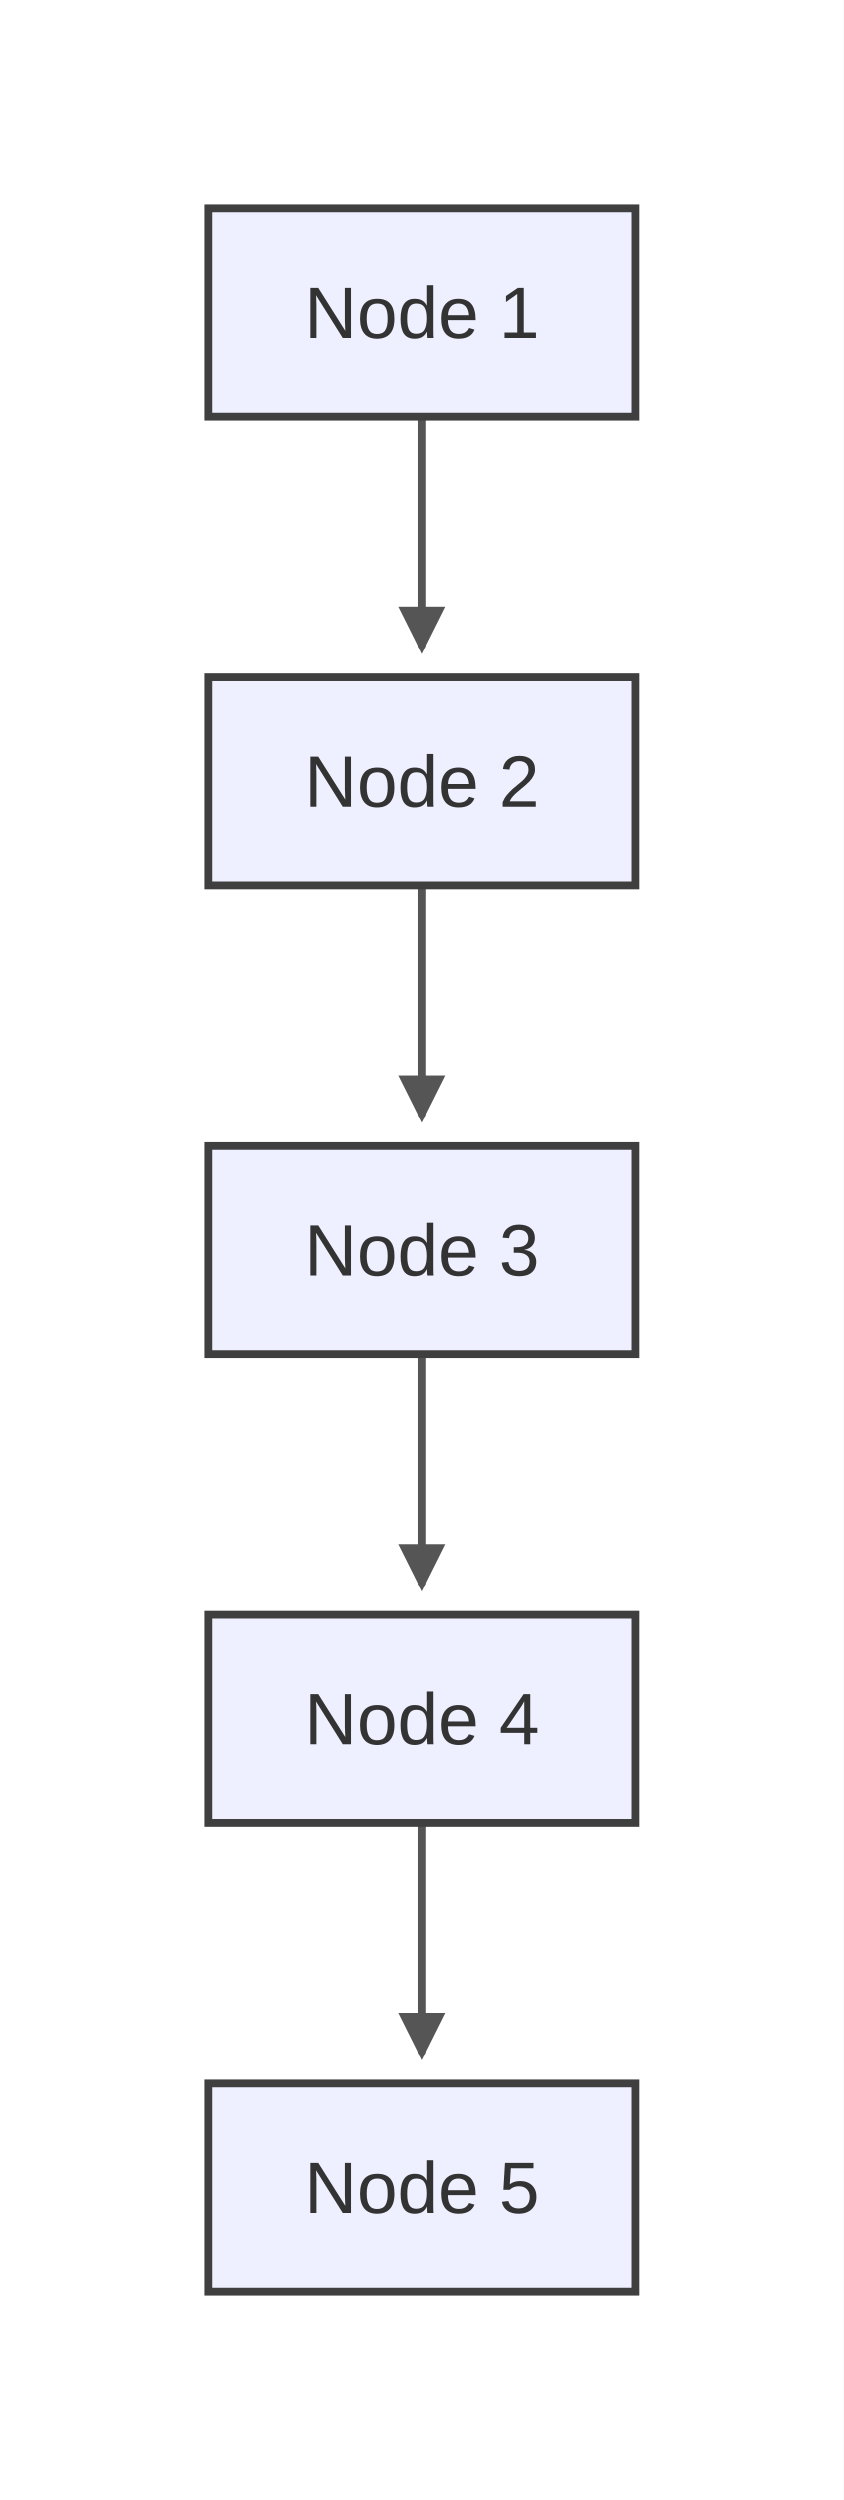
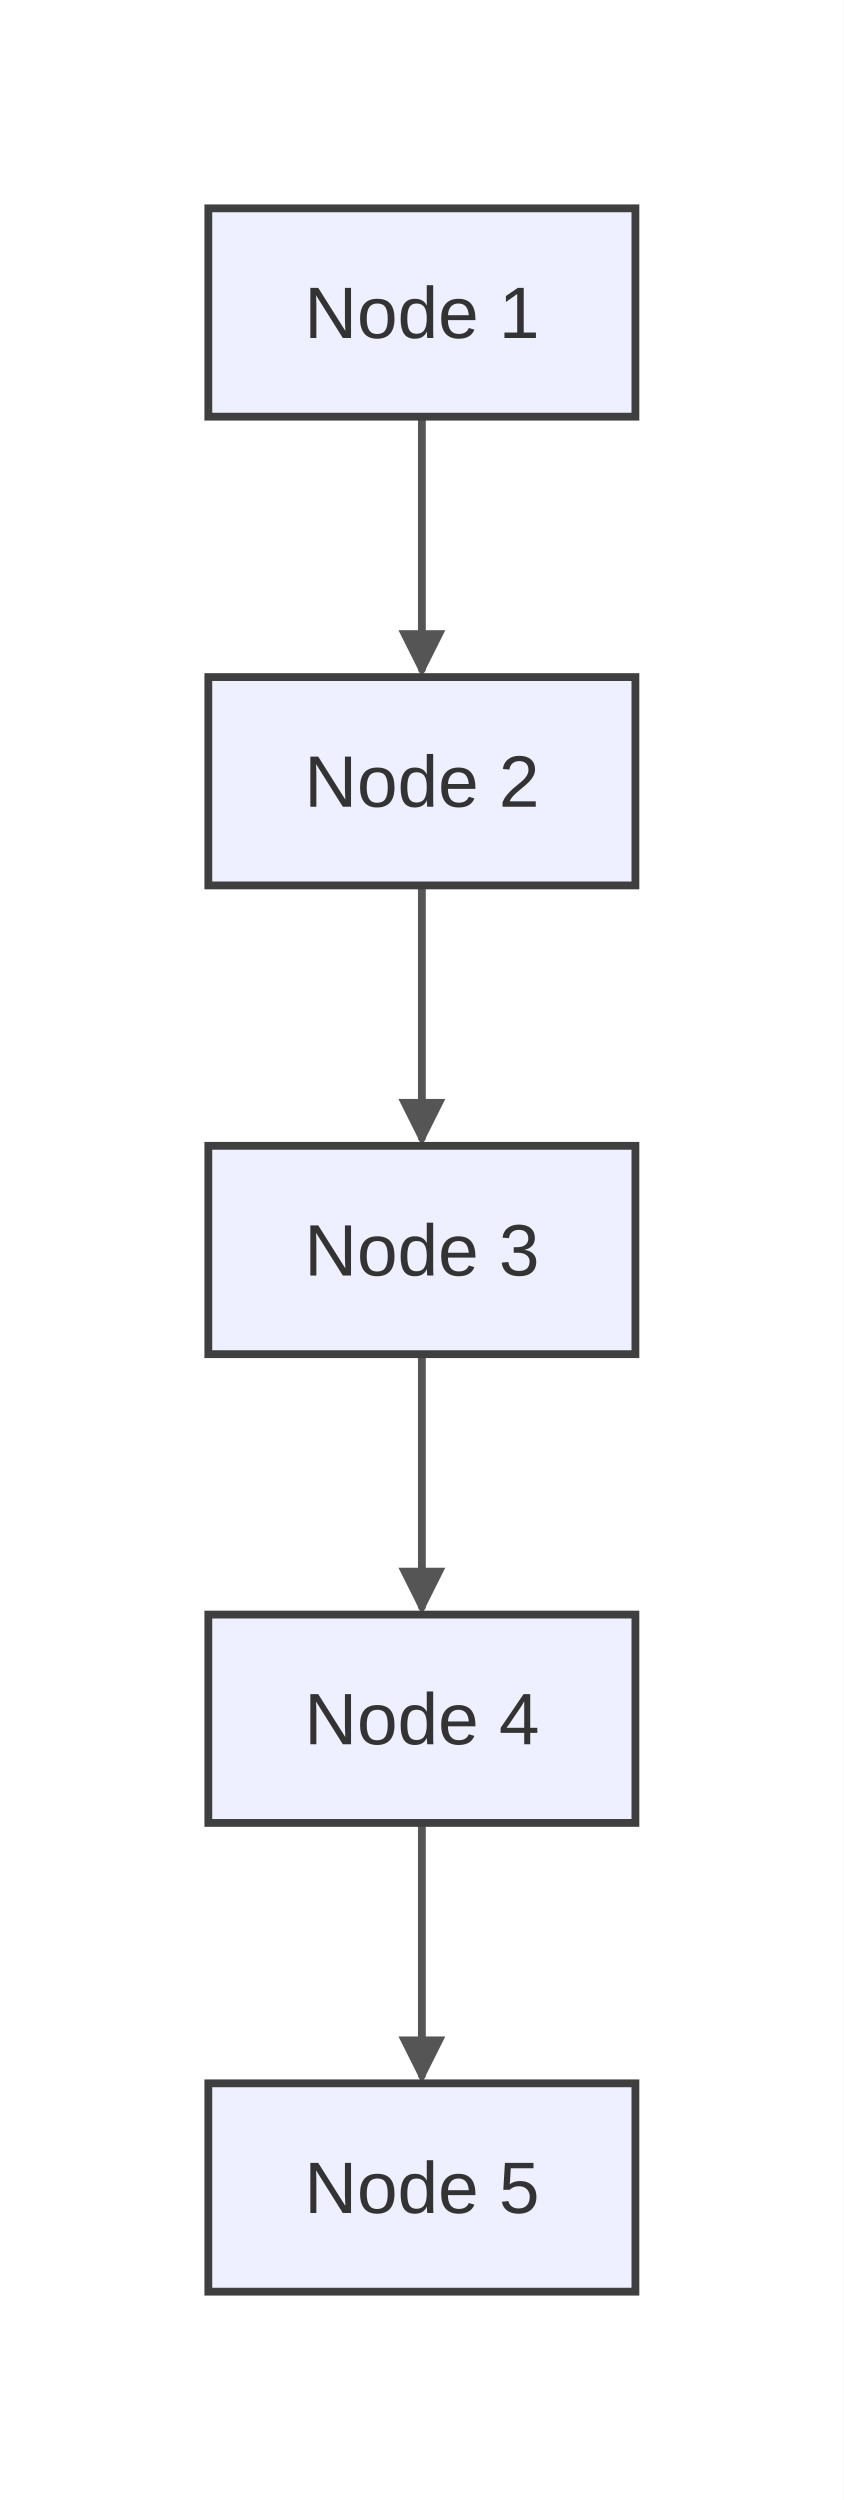
<svg xmlns="http://www.w3.org/2000/svg" width="162" height="480" viewBox="0 0 162 480">
  <rect x="0" y="0" width="162" height="480" fill="#ffffff" />
  <defs>
    <marker id="arrow" markerWidth="6" markerHeight="6" refX="5" refY="3" orient="auto" markerUnits="strokeWidth">
      <path d="M0,0 L0,6 L6,3 z" fill="#555555" />
    </marker>
    <marker id="circle-marker" markerWidth="6" markerHeight="6" refX="3" refY="3" orient="auto" markerUnits="strokeWidth">
      <circle cx="3" cy="3" r="3" fill="#555555" />
    </marker>
+     <marker id="cross-marker" markerWidth="8" markerHeight="8" refX="4" refY="4" orient="auto" markerUnits="strokeWidth">
+       <path d="M1,1 L7,7 M7,1 L1,7" stroke="#555555" stroke-width="1.5" />
+     </marker>
  </defs>
-   <path d="M81,80 C81,84.167 81,97.667 81,105 C81,112.333 81,120.833 81,124" stroke="#555555" stroke-width="1.5" fill="none" stroke-linecap="round" stroke-linejoin="round" marker-end="url(#arrow)" />
-   <path d="M81,170 C81,174.167 81,187.667 81,195 C81,202.333 81,210.833 81,214" stroke="#555555" stroke-width="1.5" fill="none" stroke-linecap="round" stroke-linejoin="round" marker-end="url(#arrow)" />
-   <path d="M81,260 C81,264.167 81,277.667 81,285 C81,292.333 81,300.833 81,304" stroke="#555555" stroke-width="1.5" fill="none" stroke-linecap="round" stroke-linejoin="round" marker-end="url(#arrow)" />
-   <path d="M81,350 C81,354.167 81,367.667 81,375 C81,382.333 81,390.833 81,394" stroke="#555555" stroke-width="1.5" fill="none" stroke-linecap="round" stroke-linejoin="round" marker-end="url(#arrow)" />
+   <path d="M81,80 C81,82.292 81,96.667 81,105 C81,113.333 81,127.708 81,128.5" stroke="#555555" stroke-width="1.5" fill="none" stroke-linecap="round" stroke-linejoin="round" marker-end="url(#arrow)" />
+   <path d="M81,170 C81,172.292 81,186.667 81,195 C81,203.333 81,217.708 81,218.5" stroke="#555555" stroke-width="1.5" fill="none" stroke-linecap="round" stroke-linejoin="round" marker-end="url(#arrow)" />
+   <path d="M81,260 C81,262.292 81,276.667 81,285 C81,293.333 81,307.708 81,308.5" stroke="#555555" stroke-width="1.5" fill="none" stroke-linecap="round" stroke-linejoin="round" marker-end="url(#arrow)" />
+   <path d="M81,350 C81,352.292 81,366.667 81,375 C81,383.333 81,397.708 81,398.5" stroke="#555555" stroke-width="1.5" fill="none" stroke-linecap="round" stroke-linejoin="round" marker-end="url(#arrow)" />
  <g id="id1">
    <rect x="40" y="40" width="82" height="40" rx="0" ry="0" stroke="#3f3f3f" stroke-width="1.5" fill="#eef0ff" />
    <text x="81" y="64.9" text-anchor="middle" font-family="Arial, sans-serif" font-size="14" fill="#333">Node 1</text>
  </g>
  <g id="id-2">
    <rect x="40" y="130" width="82" height="40" rx="0" ry="0" stroke="#3f3f3f" stroke-width="1.5" fill="#eef0ff" />
    <text x="81" y="154.9" text-anchor="middle" font-family="Arial, sans-serif" font-size="14" fill="#333">Node 2</text>
  </g>
  <g id="id_3">
    <rect x="40" y="220" width="82" height="40" rx="0" ry="0" stroke="#3f3f3f" stroke-width="1.5" fill="#eef0ff" />
    <text x="81" y="244.9" text-anchor="middle" font-family="Arial, sans-serif" font-size="14" fill="#333">Node 3</text>
  </g>
  <g id="ID4">
    <rect x="40" y="310" width="82" height="40" rx="0" ry="0" stroke="#3f3f3f" stroke-width="1.5" fill="#eef0ff" />
    <text x="81" y="334.9" text-anchor="middle" font-family="Arial, sans-serif" font-size="14" fill="#333">Node 4</text>
  </g>
  <g id="_id5">
    <rect x="40" y="400" width="82" height="40" rx="0" ry="0" stroke="#3f3f3f" stroke-width="1.5" fill="#eef0ff" />
    <text x="81" y="424.9" text-anchor="middle" font-family="Arial, sans-serif" font-size="14" fill="#333">Node 5</text>
  </g>
</svg>
